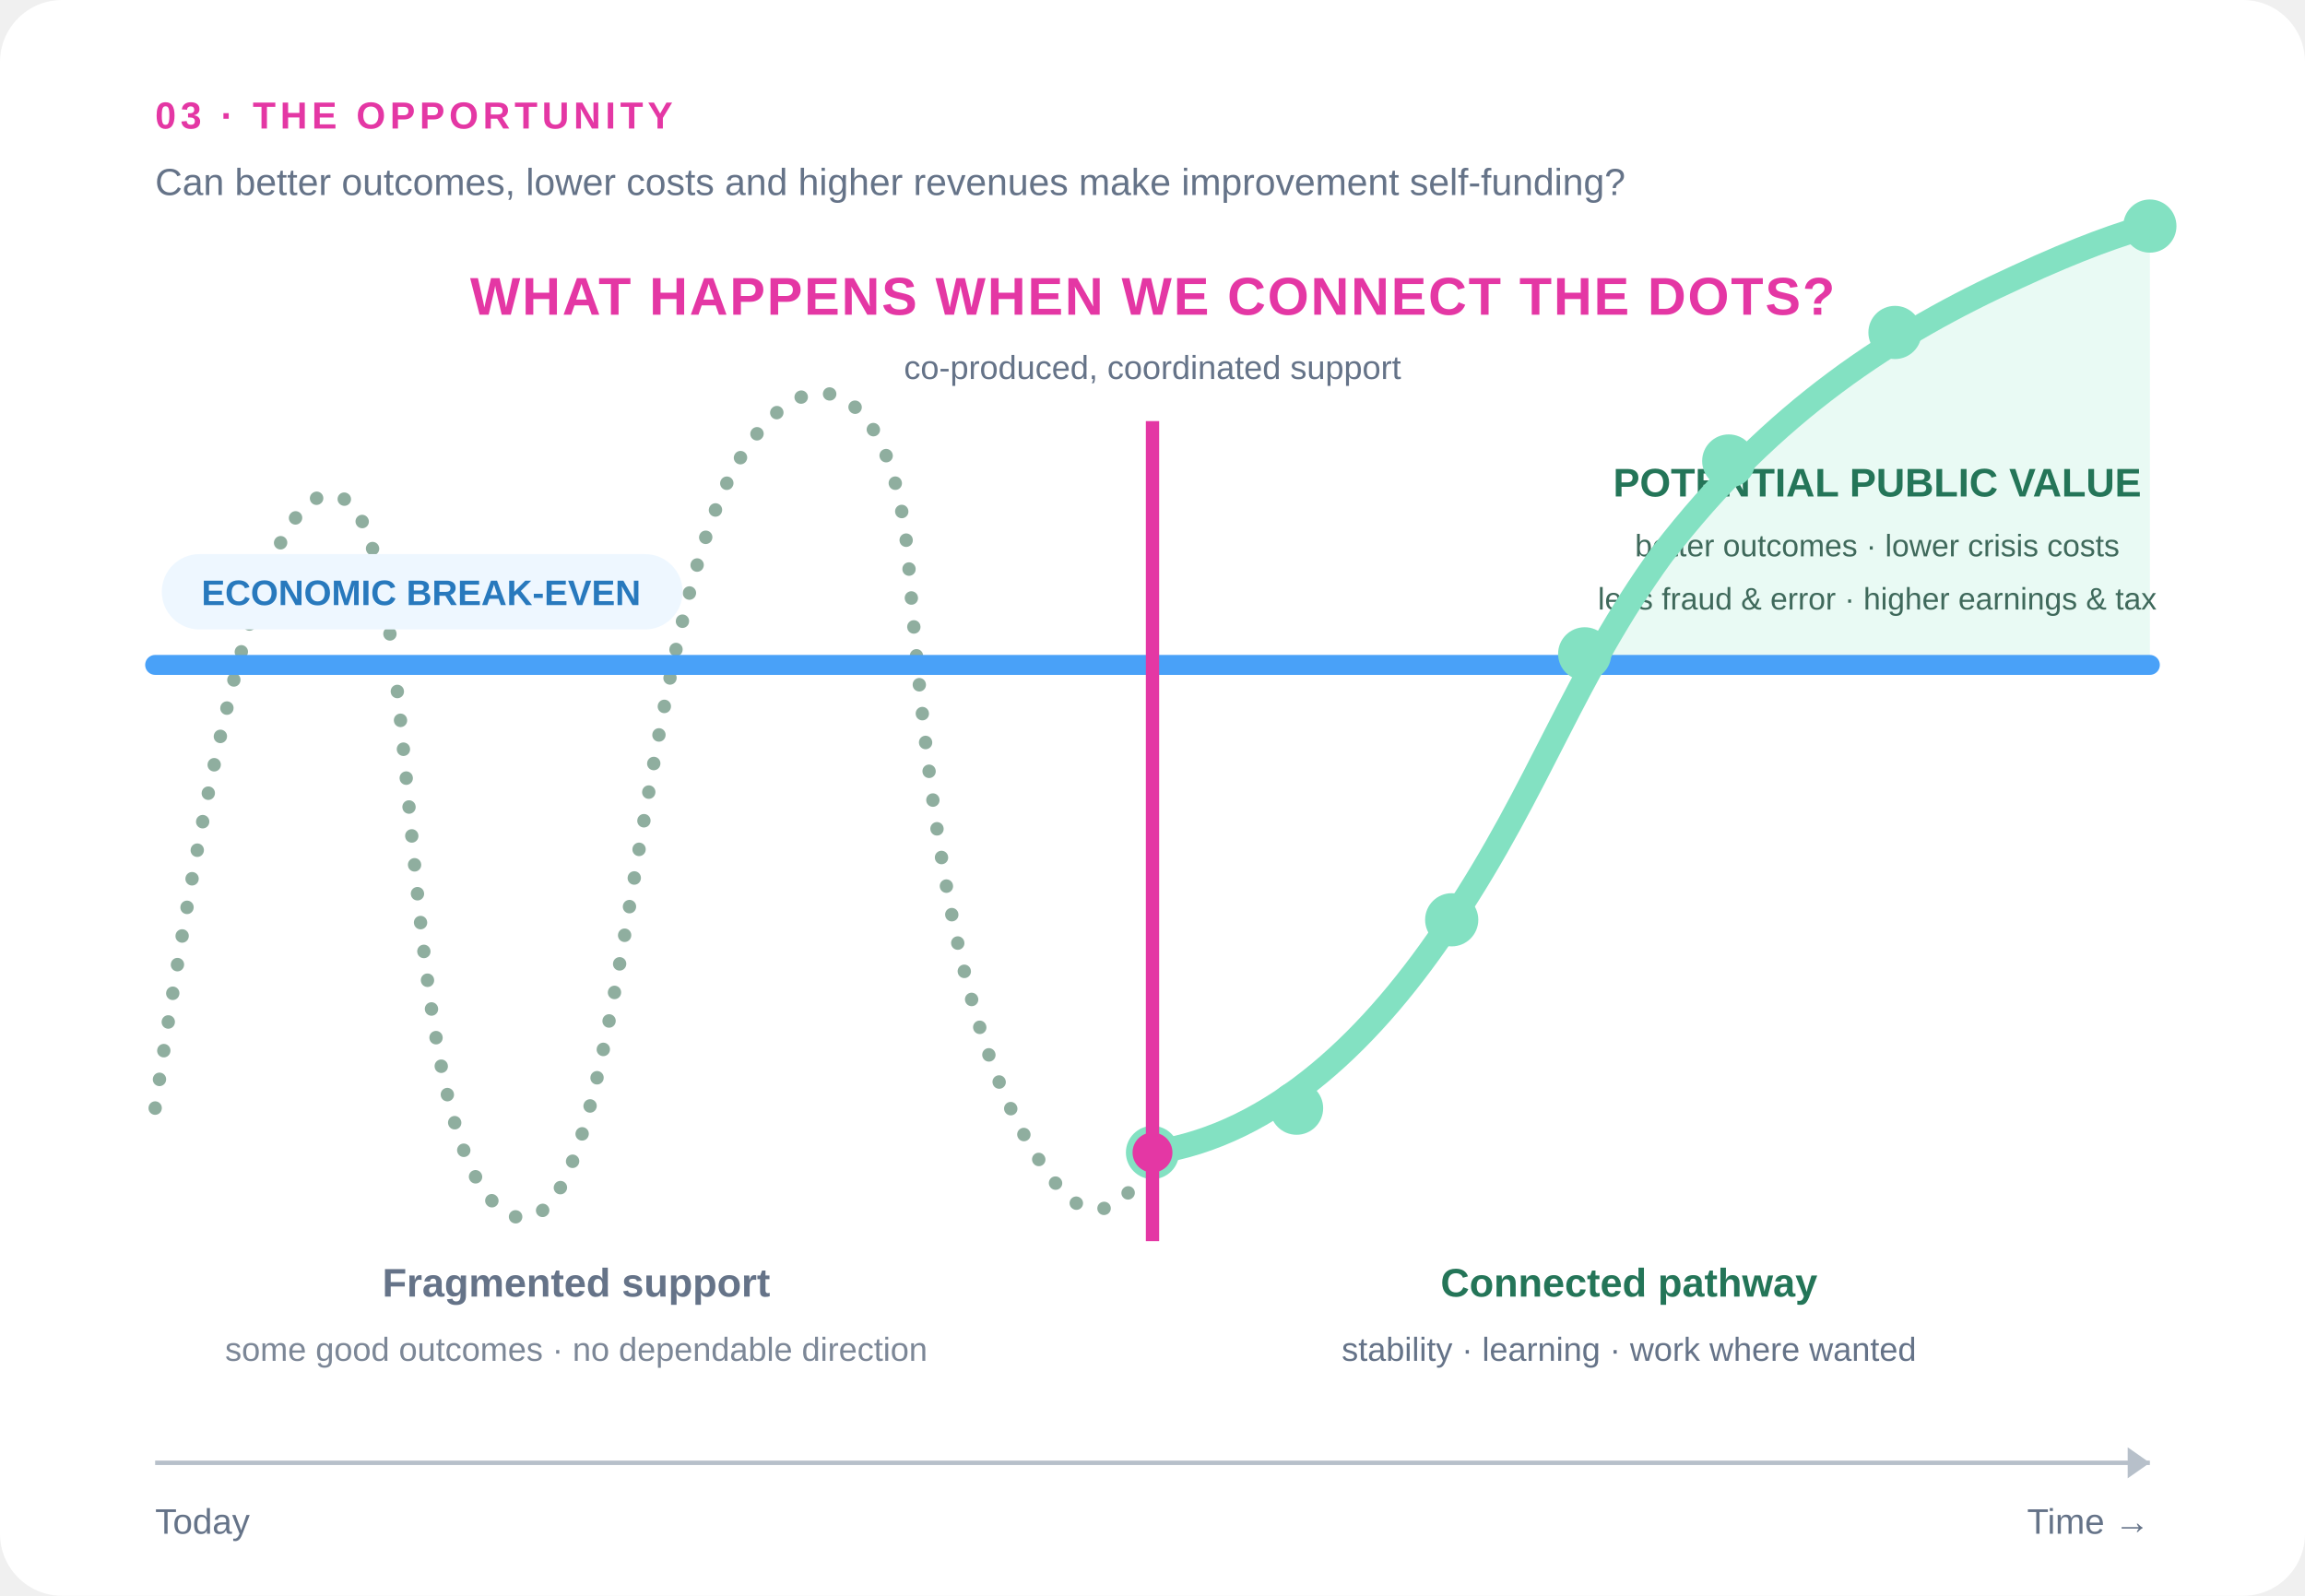
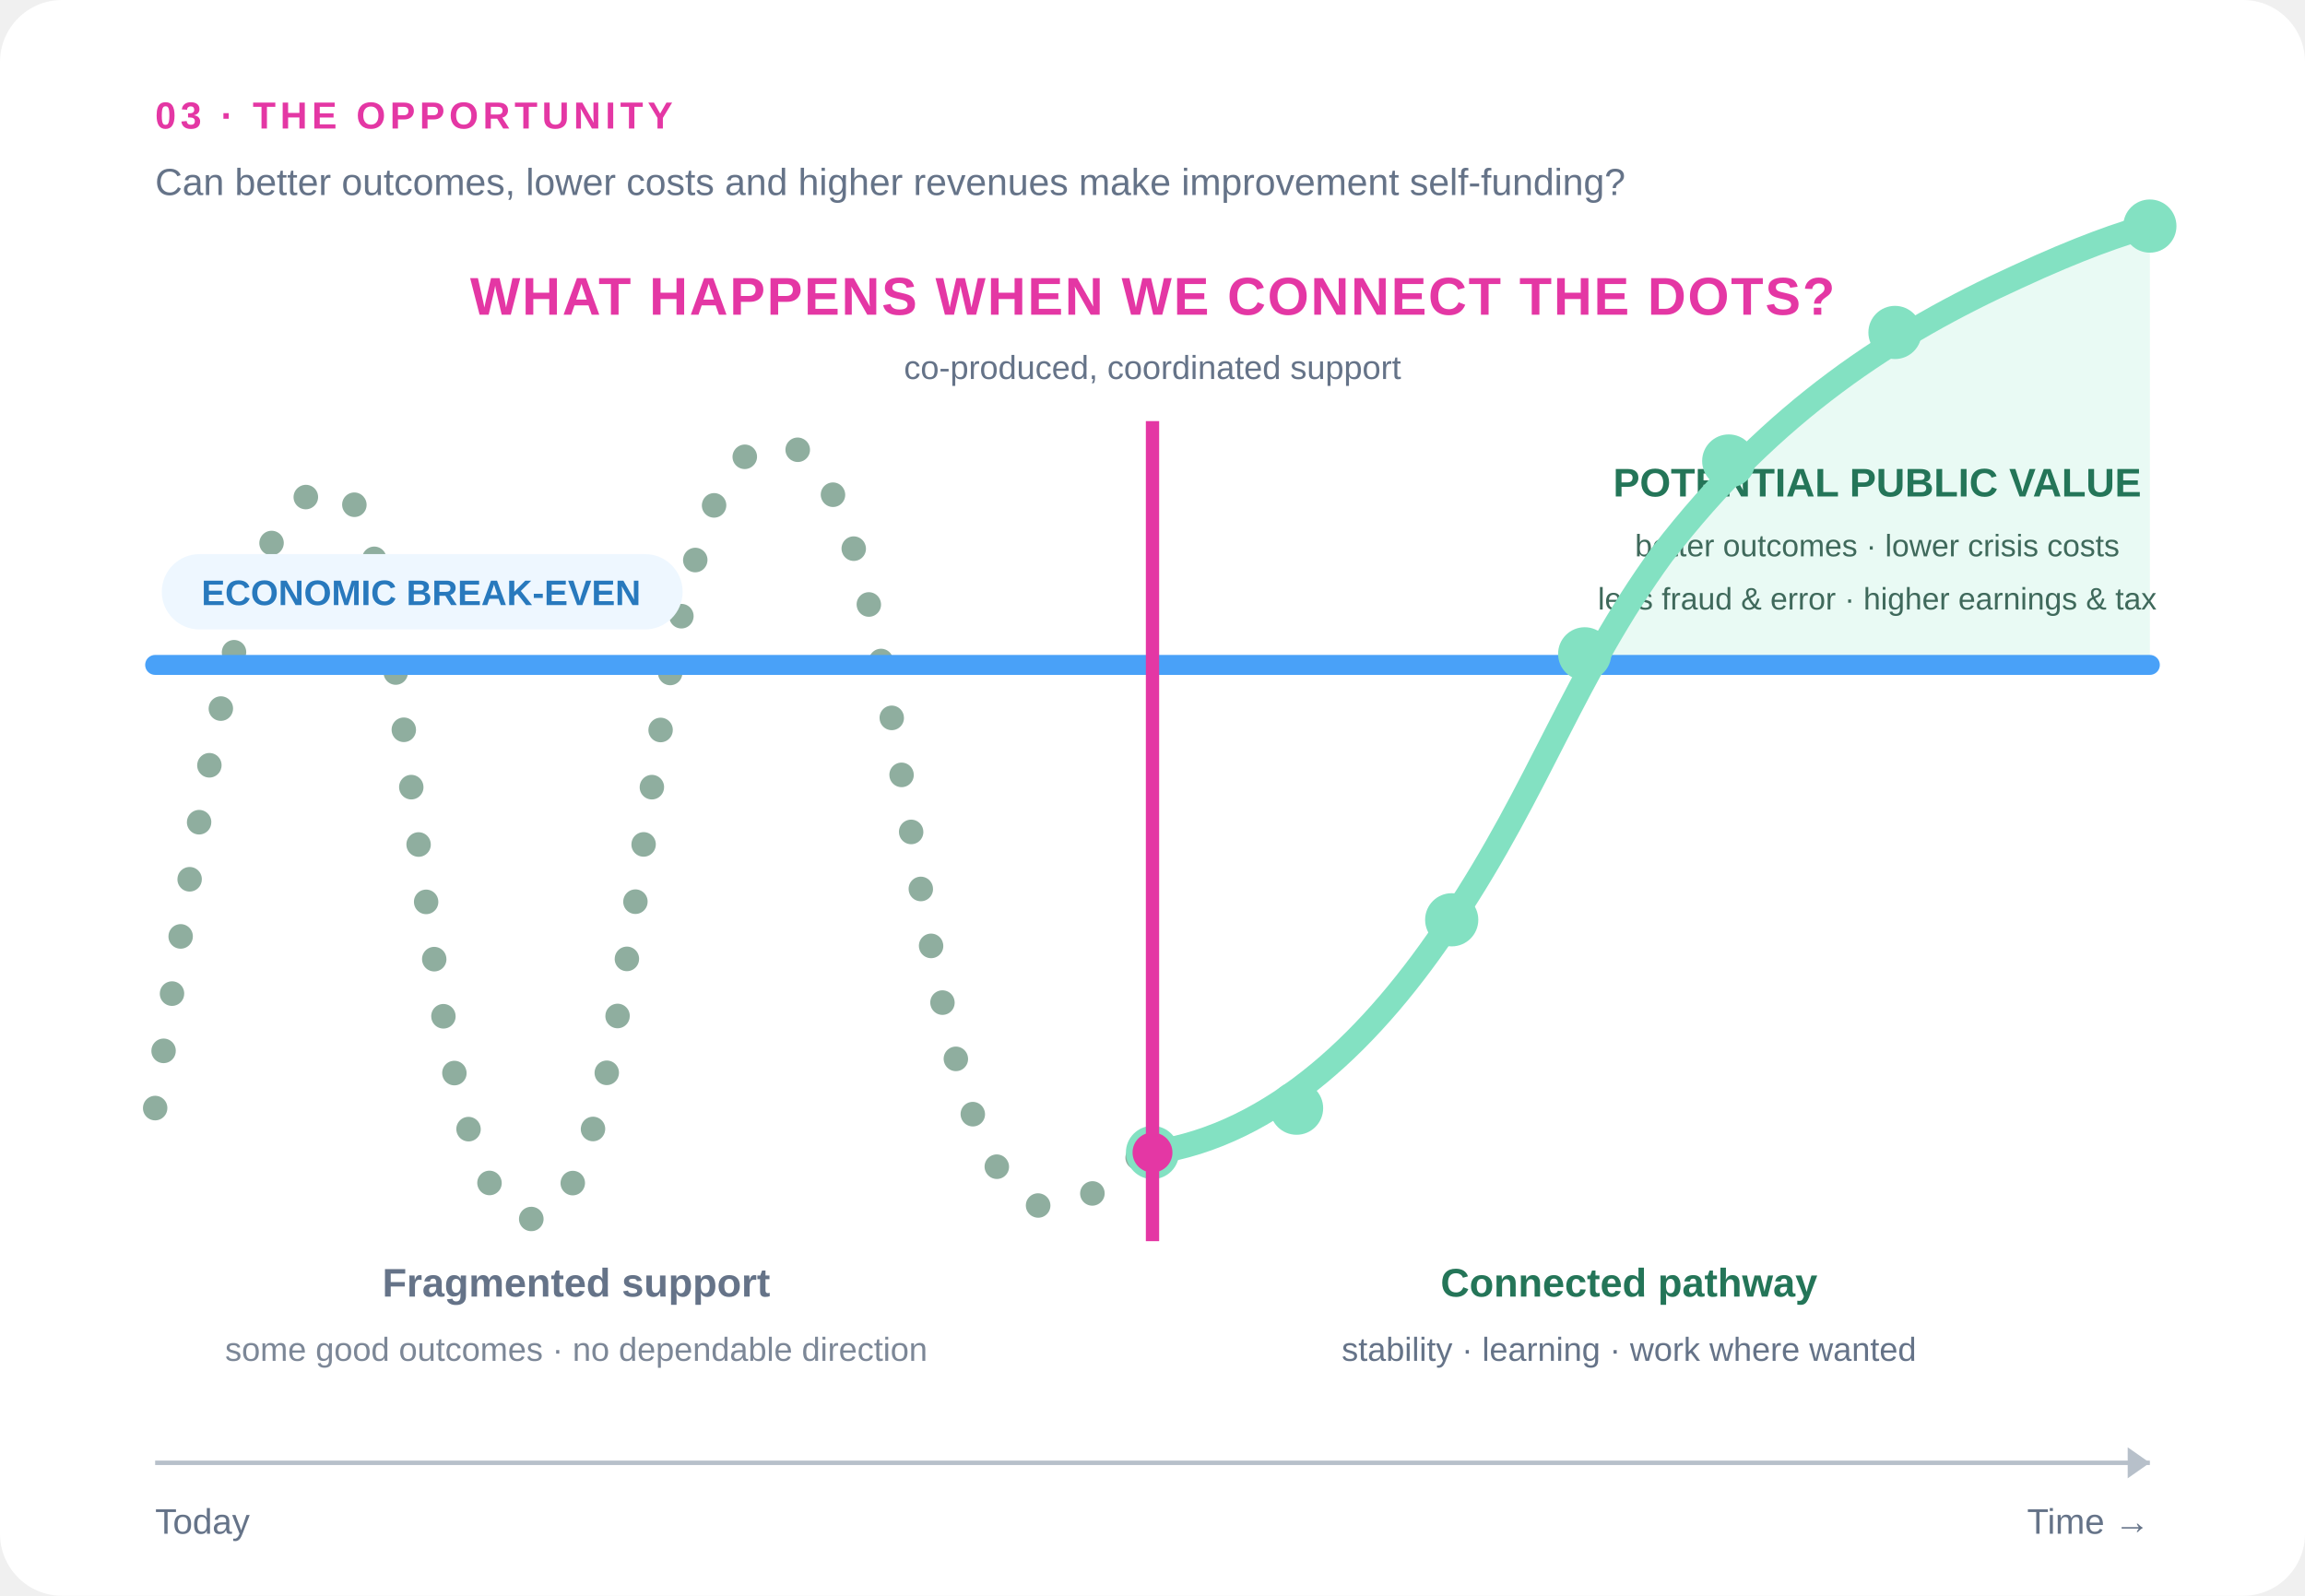
<svg xmlns="http://www.w3.org/2000/svg" width="1040" height="720" viewBox="0 0 1040 720" role="img" aria-labelledby="trajectoryTitle trajectoryDesc">
  <rect width="1040" height="720" rx="28" fill="#ffffff" />
  <g font-family="'Plus Jakarta Sans','Segoe UI',Arial,sans-serif">
    <text x="70" y="58" fill="#e437a4" font-size="17" font-weight="800" letter-spacing="2">03 · THE OPPORTUNITY</text>
    <text x="70" y="88" fill="#657388" font-size="17">Can better outcomes, lower costs and higher revenues make improvement self-funding?</text>
    <text x="520" y="142" text-anchor="middle" fill="#e437a4" font-size="24" font-weight="800" letter-spacing=".8">WHAT HAPPENS WHEN WE CONNECT THE DOTS?</text>
    <text x="520" y="171" text-anchor="middle" fill="#657388" font-size="15">co-produced, coordinated support</text>
    <path d="M714 300 C747 238 800 185 855 150 C900 120 940 108 970 102 L970 300 Z" fill="#83e1c2" opacity=".18" />
    <text x="847" y="224" text-anchor="middle" fill="#247558" font-size="18" font-weight="800">POTENTIAL PUBLIC VALUE</text>
    <text x="847" y="251" text-anchor="middle" fill="#3f695b" font-size="14">better outcomes · lower crisis costs</text>
    <text x="847" y="275" text-anchor="middle" fill="#3f695b" font-size="14">less fraud &amp; error · higher earnings &amp; tax</text>
-     <path d="M70 500 C90 365 118 205 155 225 C193 246 176 522 230 548 C282 573 284 285 335 205 C368 153 404 177 410 255 C421 396 438 487 478 536 C494 555 510 544 520 520" fill="none" stroke="#8fae9f" stroke-width="6" stroke-dasharray="0.1 13" stroke-linecap="round" />
+     <path d="M70 500 C92 350 110 220 150 220 C190 220 185 550 240 550 C295 550 285 200 350 200 C415 200 405 545 475 545 C495 545 505 522 520 520" fill="none" stroke="#8fae9f" stroke-width="11" stroke-dasharray="0.1 26" stroke-linecap="round" />
    <path d="M70 300 H970" stroke="#49a1f8" stroke-width="9" fill="none" stroke-linecap="round" />
    <rect x="73" y="250" width="235" height="34" rx="17" fill="#eef7ff" />
    <text x="190" y="273" text-anchor="middle" fill="#2879bd" font-size="16" font-weight="800">ECONOMIC BREAK-EVEN</text>
    <text x="260" y="585" text-anchor="middle" fill="#657388" font-size="18" font-weight="700">Fragmented support</text>
    <text x="260" y="614" text-anchor="middle" fill="#7c8797" font-size="15">some good outcomes · no dependable direction</text>
    <path d="M520 520 C575 512 620 468 655 415 C695 355 710 305 750 250 C800 185 855 150 910 125 C938 112 958 105 970 102" fill="none" stroke="#83e1c2" stroke-width="11" stroke-linecap="round" stroke-linejoin="round" />
    <g fill="#83e1c2">
      <circle cx="520" cy="520" r="12" />
      <circle cx="585" cy="500" r="12" />
      <circle cx="655" cy="415" r="12" />
      <circle cx="715" cy="295" r="12" />
      <circle cx="780" cy="208" r="12" />
      <circle cx="855" cy="150" r="12" />
      <circle cx="970" cy="102" r="12" />
    </g>
    <path d="M520 190 V560" stroke="#e437a4" stroke-width="6" />
    <circle cx="520" cy="520" r="9" fill="#e437a4" />
    <text x="735" y="585" text-anchor="middle" fill="#247558" font-size="18" font-weight="800">Connected pathway</text>
    <text x="735" y="614" text-anchor="middle" fill="#657388" font-size="15">stability · learning · work where wanted</text>
    <path d="M70 660 H970" stroke="#b7c0ca" stroke-width="2" />
    <path d="M970 660 l-10 -7 v14 z" fill="#b7c0ca" />
    <text x="70" y="692" fill="#657388" font-size="16">Today</text>
    <text x="970" y="692" text-anchor="end" fill="#657388" font-size="16">Time →</text>
  </g>
</svg>
